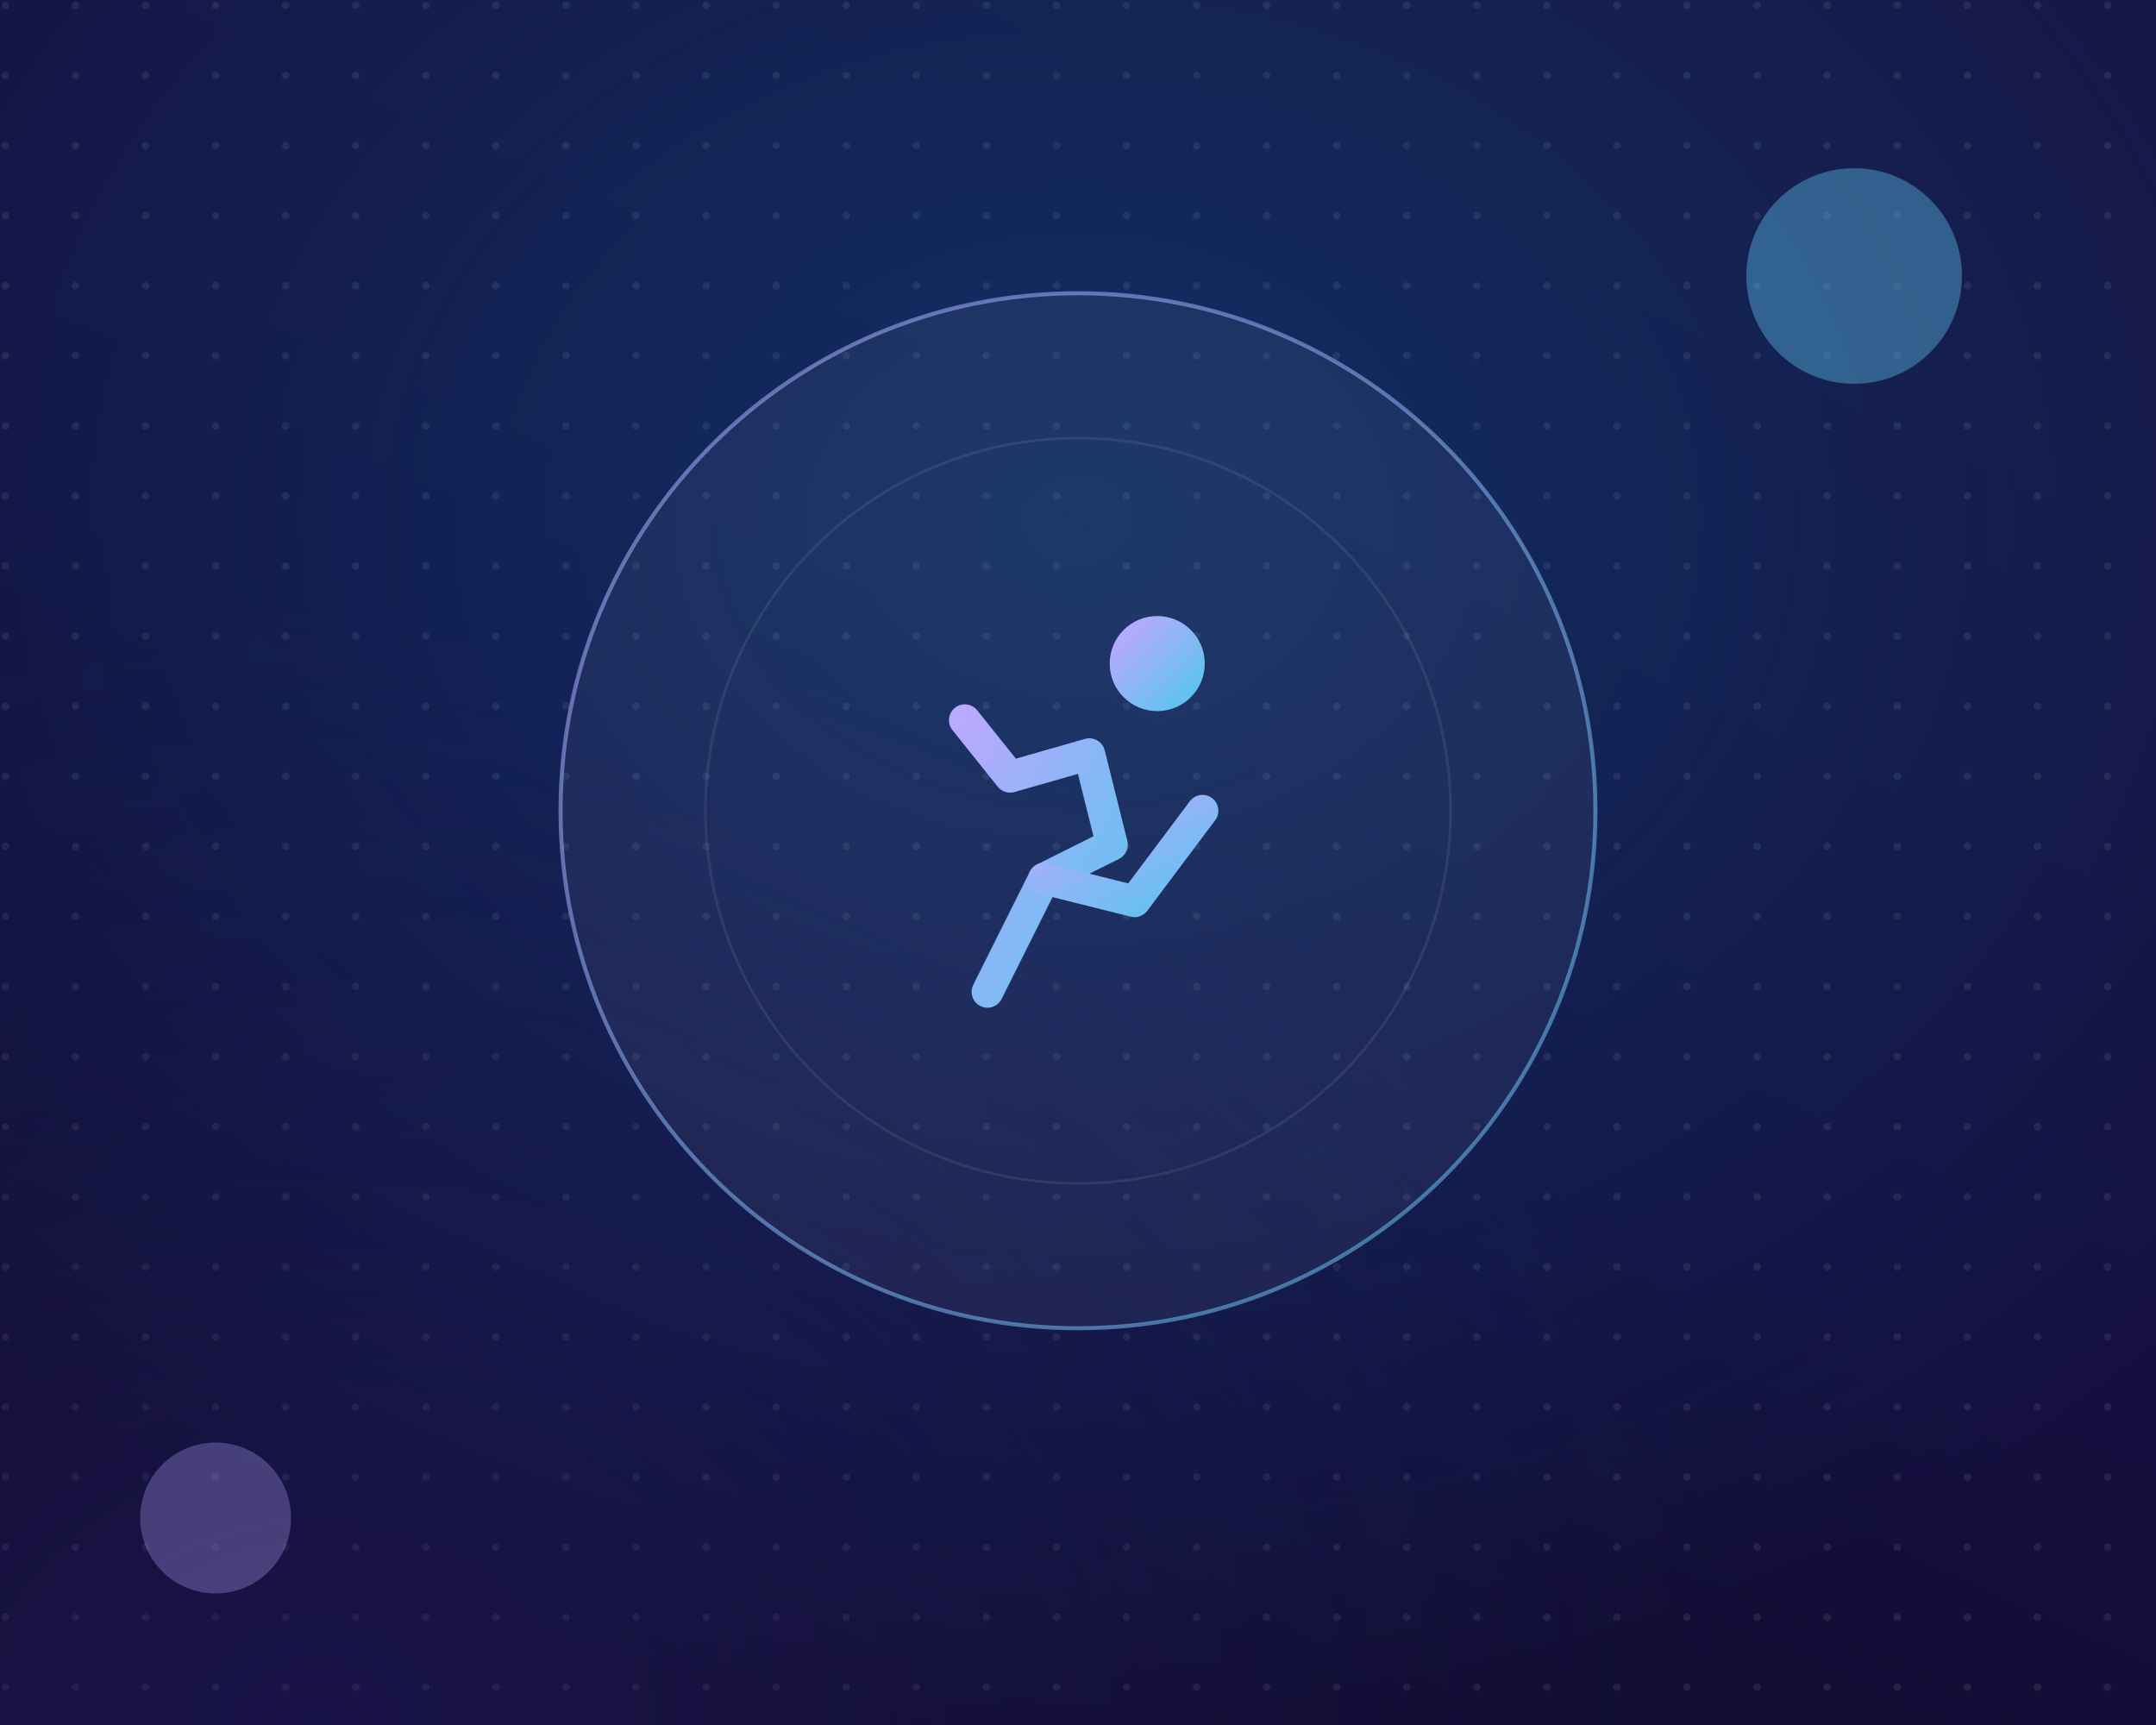
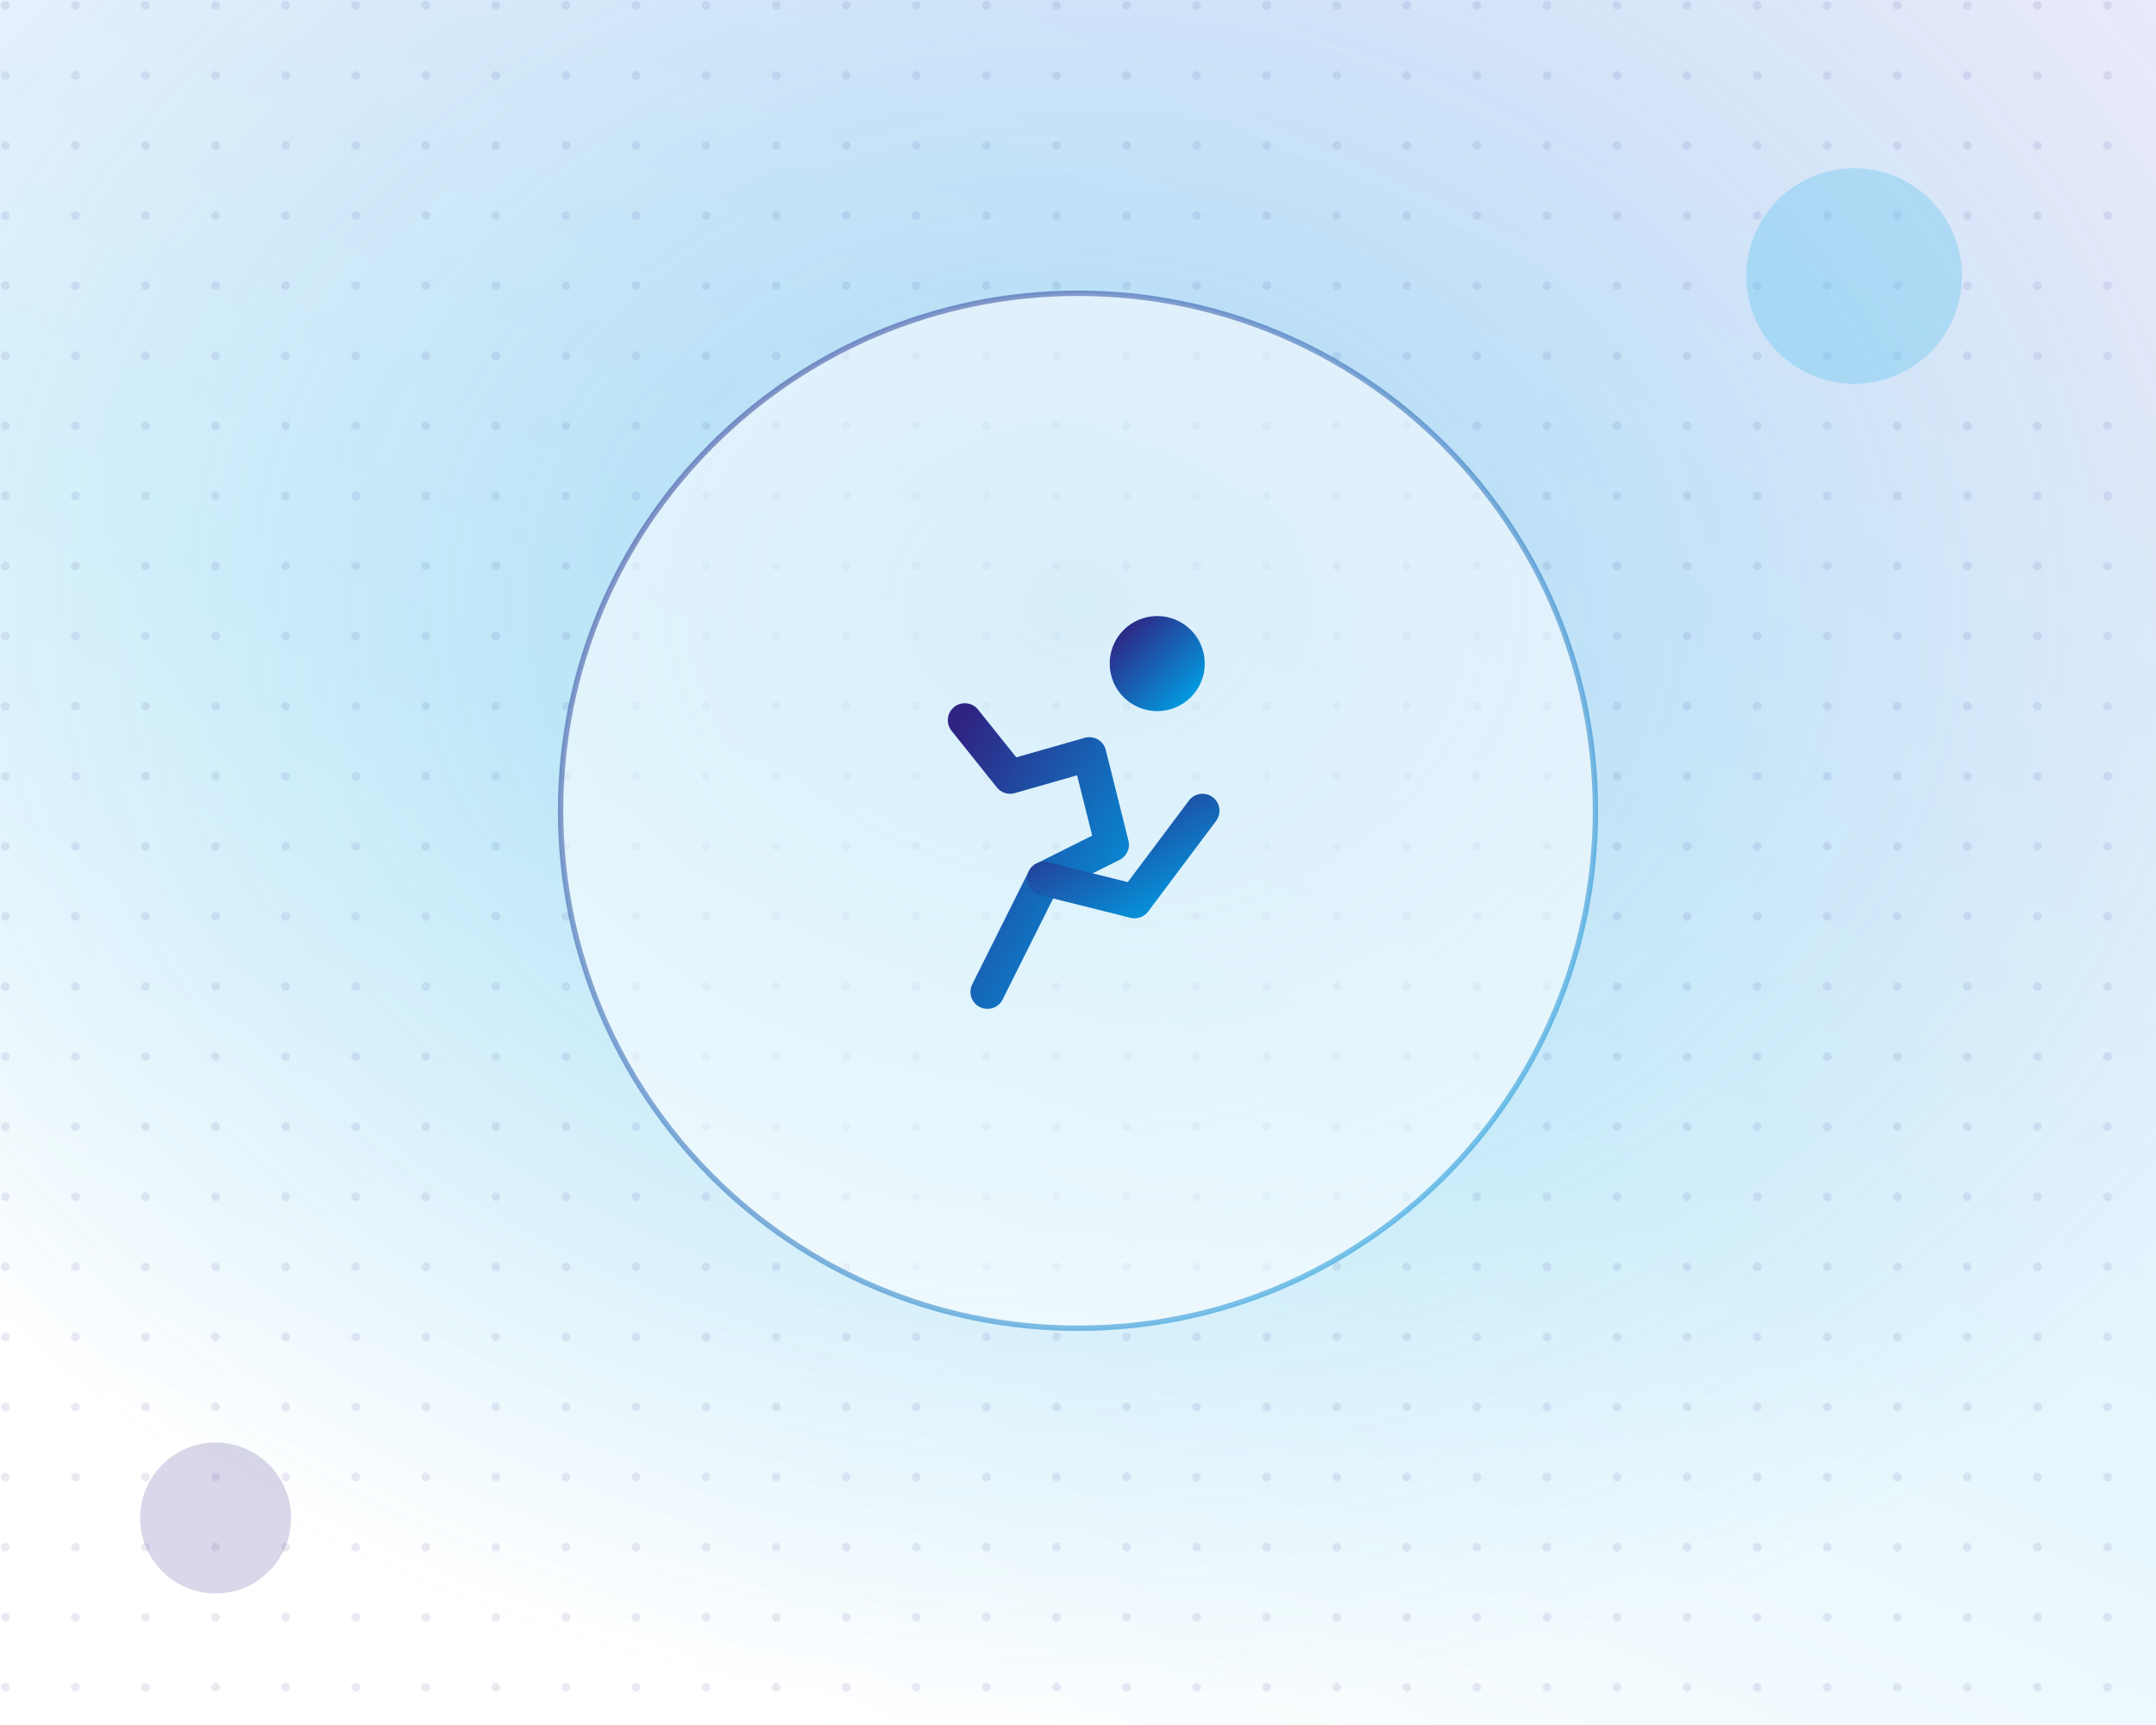
<svg xmlns="http://www.w3.org/2000/svg" width="800" height="640" viewBox="0 0 800 640" role="img" aria-hidden="true">
  <defs>
-     <linearGradient id="specialty-sports-placeholder-bg" x1="75%" y1="6.699%" x2="25%" y2="93.301%">
-       <stop offset="0" stop-color="#171240" />
-       <stop offset="0.55" stop-color="#150f3f" />
-       <stop offset="1" stop-color="#0e0b28" />
+     <linearGradient id="specialty-sports-placeholder-l-bg" x1="75%" y1="6.699%" x2="25%" y2="93.301%">
+       <stop offset="0" stop-color="#EEECFB" />
+       <stop offset="0.55" stop-color="#E5F6FD" />
+       <stop offset="1" stop-color="#ffffff" />
    </linearGradient>
-     <linearGradient id="specialty-sports-placeholder-brand" x1="0%" y1="0%" x2="100%" y2="100%">
-       <stop offset="0" stop-color="#b9a9ff" />
-       <stop offset="1" stop-color="#5cc4ee" />
+     <linearGradient id="specialty-sports-placeholder-l-brand" x1="0%" y1="0%" x2="100%" y2="100%">
+       <stop offset="0" stop-color="#2F2483" />
+       <stop offset="1" stop-color="#009EE3" />
    </linearGradient>
-     <radialGradient id="specialty-sports-placeholder-glow" cx="50%" cy="30%" r="70%">
-       <stop offset="0" stop-color="#009EE3" stop-opacity="0.22" />
+     <radialGradient id="specialty-sports-placeholder-l-glow" cx="50%" cy="35%" r="65%">
+       <stop offset="0" stop-color="#009EE3" stop-opacity="0.28" />
      <stop offset="1" stop-color="#009EE3" stop-opacity="0" />
    </radialGradient>
-     <radialGradient id="specialty-sports-placeholder-glow2" cx="15%" cy="100%" r="65%">
-       <stop offset="0" stop-color="#2F2483" stop-opacity="0.35" />
-       <stop offset="1" stop-color="#2F2483" stop-opacity="0" />
-     </radialGradient>
  </defs>
-   <rect width="800" height="640" fill="url(#specialty-sports-placeholder-bg)" />
-   <pattern id="specialty-sports-placeholder-dots" width="26" height="26" patternUnits="userSpaceOnUse">
-     <circle cx="2" cy="2" r="1.4" fill="#ffffff" opacity="0.08" />
+   <rect width="800" height="640" fill="url(#specialty-sports-placeholder-l-bg)" />
+   <pattern id="specialty-sports-placeholder-l-dots" width="26" height="26" patternUnits="userSpaceOnUse">
+     <circle cx="2" cy="2" r="1.6" fill="#2F2483" opacity="0.1" />
  </pattern>
-   <rect width="800" height="640" fill="url(#specialty-sports-placeholder-dots)" />
-   <rect width="800" height="640" fill="url(#specialty-sports-placeholder-glow)" />
-   <rect width="800" height="640" fill="url(#specialty-sports-placeholder-glow2)" />
-   <circle cx="400" cy="300.8" r="192" fill="#ffffff" opacity="0.05" />
-   <circle cx="400" cy="300.8" r="192" fill="none" stroke="url(#specialty-sports-placeholder-brand)" stroke-width="1.5" opacity="0.55" />
-   <circle cx="400" cy="300.8" r="138.24" fill="none" stroke="#ffffff" stroke-width="1" opacity="0.08" />
-   <g transform="translate(299.2 200) scale(8.4)" fill="url(#specialty-sports-placeholder-brand)" stroke="url(#specialty-sports-placeholder-brand)" stroke-linecap="round" stroke-linejoin="round" opacity="1">
+   <rect width="800" height="640" fill="url(#specialty-sports-placeholder-l-dots)" />
+   <rect width="800" height="640" fill="url(#specialty-sports-placeholder-l-glow)" />
+   <circle cx="400" cy="300.8" r="192" fill="#ffffff" opacity="0.55" />
+   <circle cx="400" cy="300.8" r="192" fill="none" stroke="url(#specialty-sports-placeholder-l-brand)" stroke-width="2" opacity="0.5" />
+   <g transform="translate(299.2 200) scale(8.4)" fill="url(#specialty-sports-placeholder-l-brand)" stroke="url(#specialty-sports-placeholder-l-brand)" stroke-linecap="round" stroke-linejoin="round" opacity="1">
    <circle cx="15.5" cy="5.5" r="1.6" />
-     <path d="M8 20l2.5-5 3-1.5-1-4-3.5 1L7 8" fill="none" stroke-width="1.4" />
-     <path d="M10.5 15l4 1 3-4" fill="none" stroke-width="1.4" />
+     <path d="M8 20l2.5-5 3-1.5-1-4-3.5 1L7 8" fill="none" stroke-width="1.5" />
+     <path d="M10.5 15l4 1 3-4" fill="none" stroke-width="1.5" />
  </g>
-   <circle cx="688" cy="102.4" r="40" fill="#5cc4ee" opacity="0.4" />
-   <circle cx="80" cy="563.2" r="28" fill="#b9a9ff" opacity="0.3" />
+   <circle cx="688" cy="102.4" r="40" fill="#5cc4ee" opacity="0.35" />
+   <circle cx="80" cy="563.2" r="28" fill="#2F2483" opacity="0.18" />
</svg>
